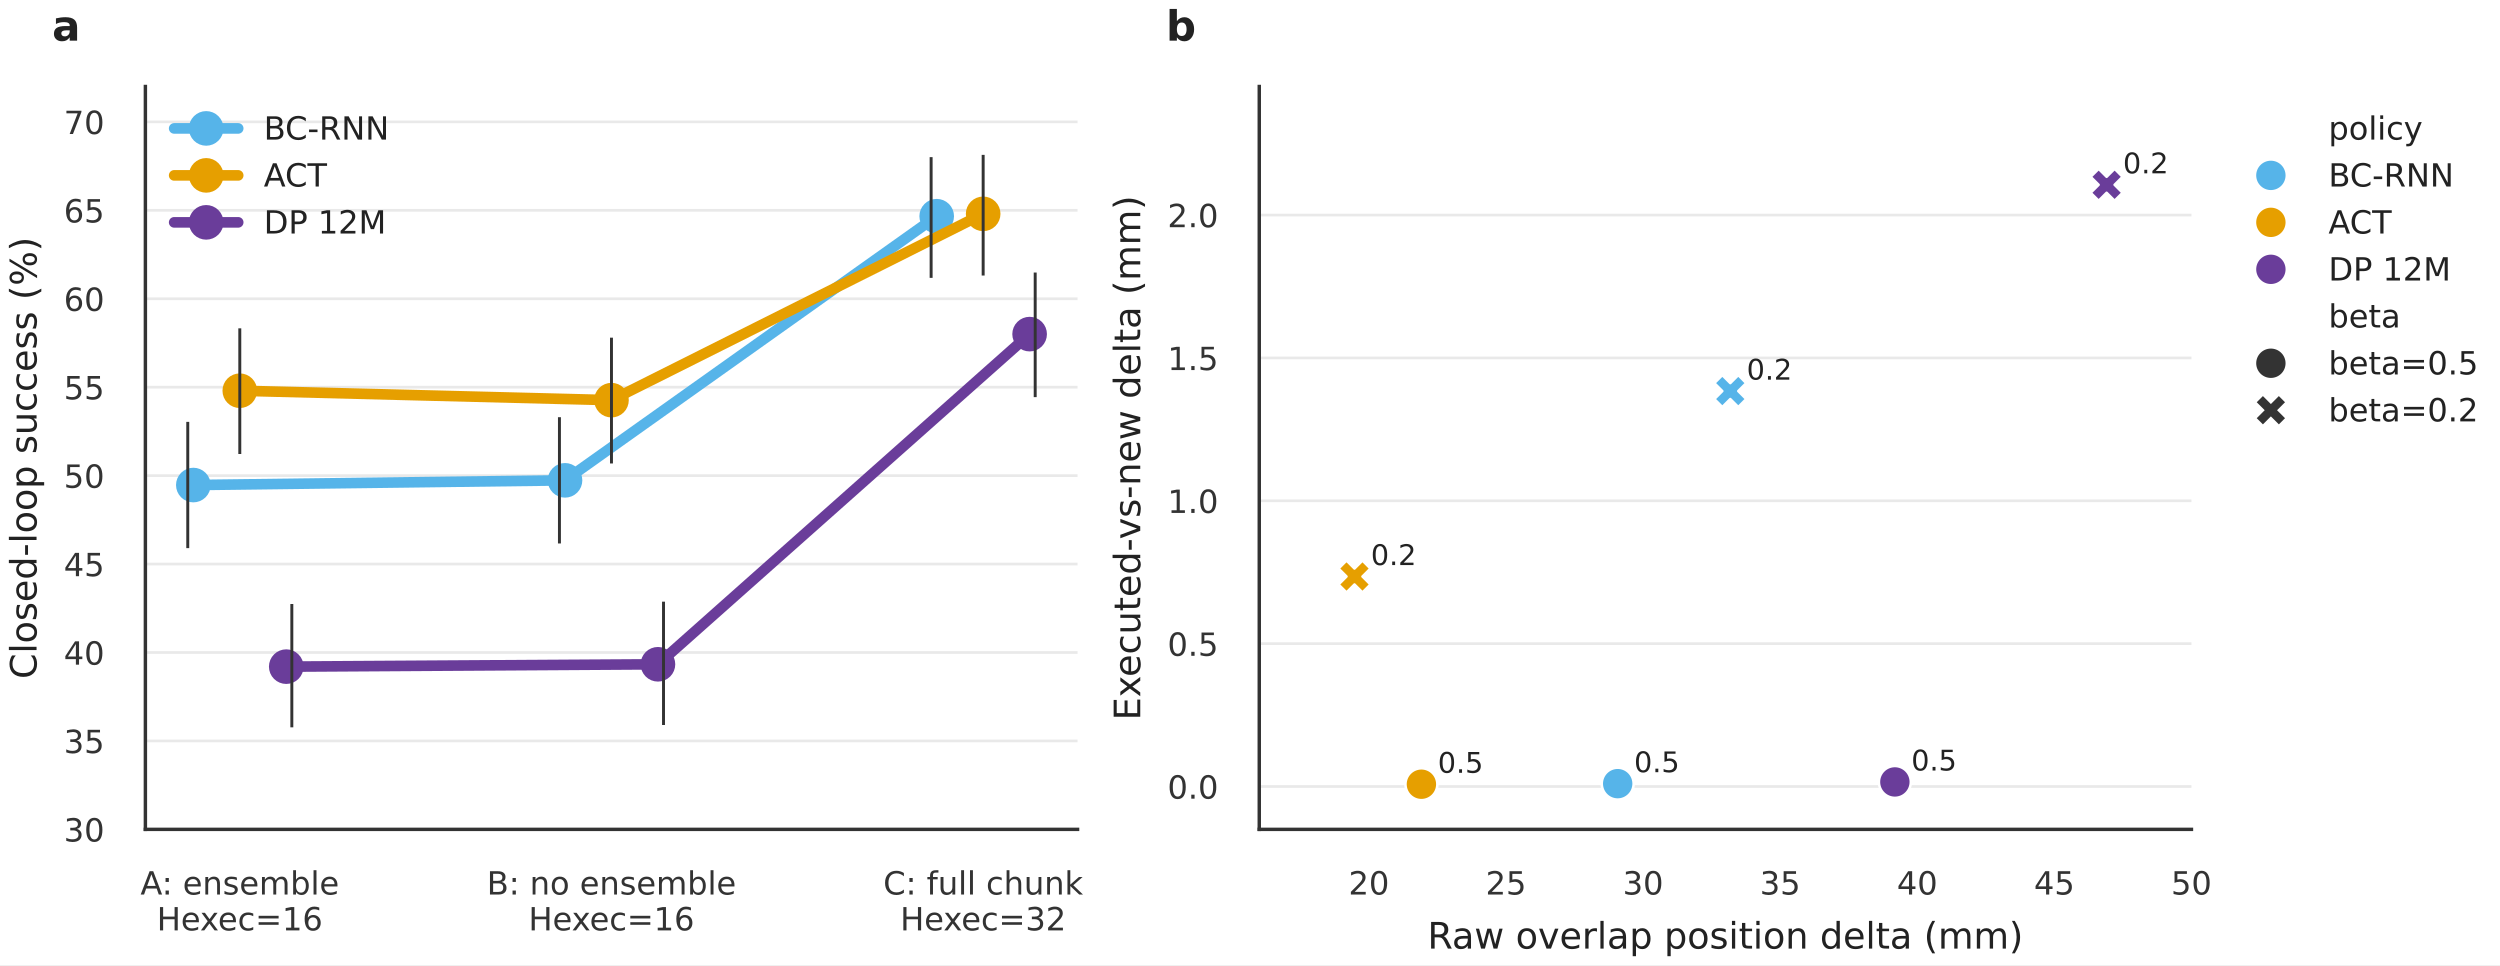
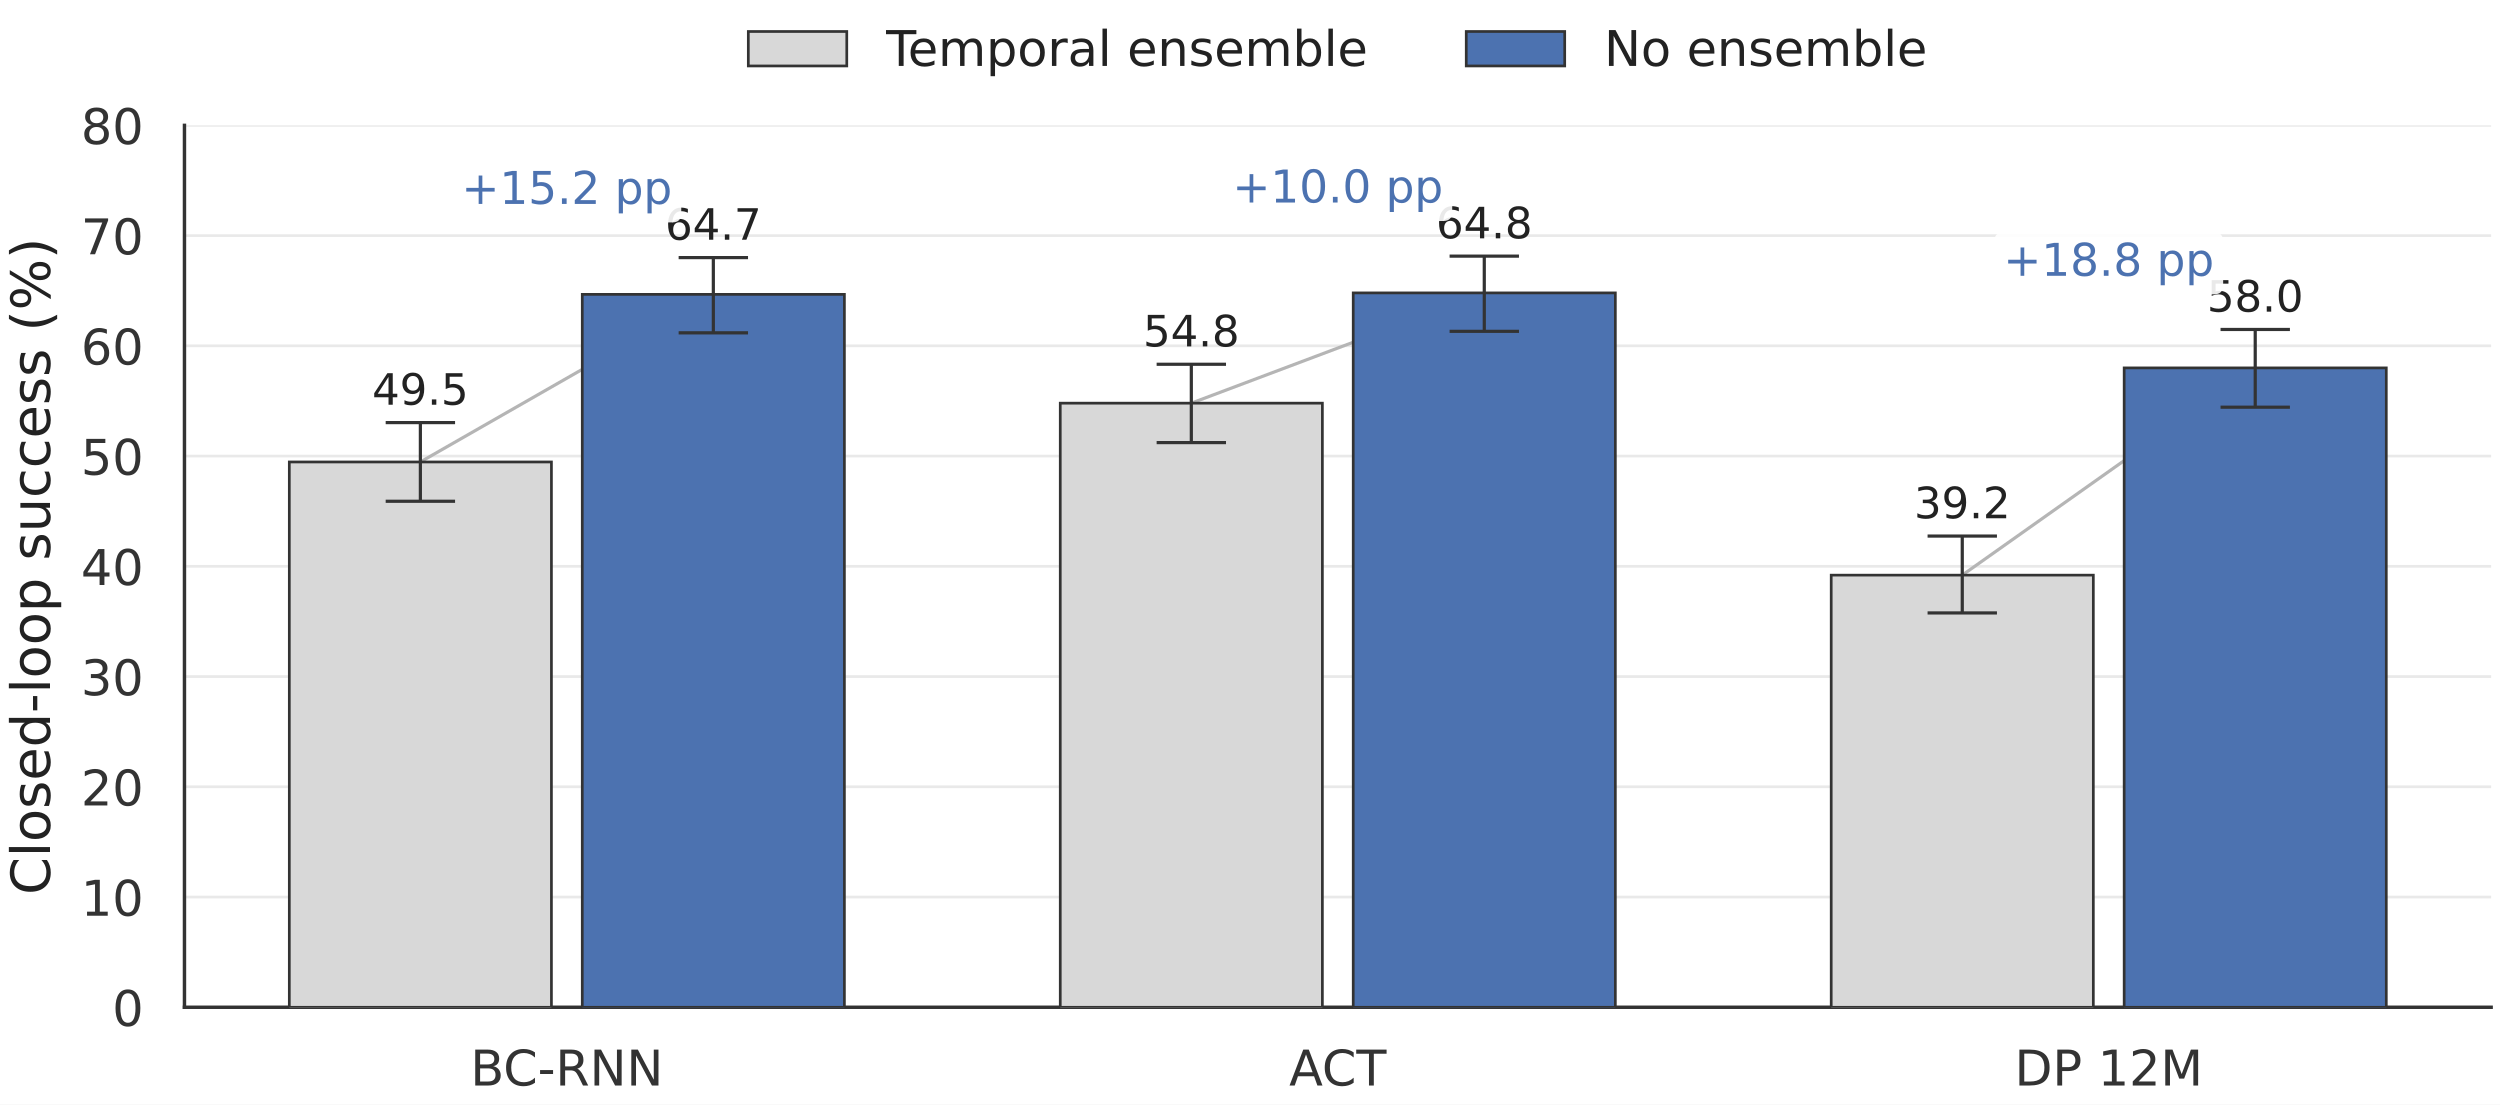
- <svg xmlns="http://www.w3.org/2000/svg" xmlns:xlink="http://www.w3.org/1999/xlink" width="507.836pt" height="196.025pt" viewBox="0 0 507.836 196.025" version="1.1">
+ <svg xmlns="http://www.w3.org/2000/svg" width="507.836pt" height="224.388pt" viewBox="0 0 507.836 224.388" version="1.1">
  <defs>
    <style type="text/css">*{stroke-linejoin: round; stroke-linecap: butt}</style>
  </defs>
  <g id="figure_1">
    <g id="patch_1">
-       <path d="M 0 196.025  L 507.836 196.025  L 507.836 0  L 0 0  z " style="fill: #ffffff" />
+       <path d="M 0 224.388  L 507.836 224.388  L 507.836 0  L 0 0  z " style="fill: #ffffff" />
    </g>
    <g id="axes_1">
      <g id="patch_2">
-         <path d="M 29.533 168.472  L 218.891 168.472  L 218.891 17.571  L 29.533 17.571  z " style="fill: #ffffff" />
+         <path d="M 37.471 204.61  L 506.036 204.61  L 506.036 25.463  L 37.471 25.463  z " style="fill: #ffffff" />
      </g>
      <g id="matplotlib.axis_1">
        <g id="xtick_1">
          <g id="text_1">
-             <text style="font-size: 6.5px; font-family: 'DejaVu Sans'; fill: #333333" transform="translate(28.53249 181.7113)">A: ensemble</text>
-             <text style="font-size: 6.5px; font-family: 'DejaVu Sans'; fill: #333333" transform="translate(31.85562 188.9899)">Hexec=16</text>
+             <text style="font-size: 10px; font-family: 'DejaVu Sans'; text-anchor: middle; fill: #333333" x="115.147" y="220.508" transform="rotate(-0 115.1475 220.5085)">BC-RNN</text>
          </g>
        </g>
        <g id="xtick_2">
          <g id="text_2">
-             <text style="font-size: 6.5px; font-family: 'DejaVu Sans'; fill: #333333" transform="translate(98.88925 181.7113)">B: no ensemble</text>
-             <text style="font-size: 6.5px; font-family: 'DejaVu Sans'; fill: #333333" transform="translate(107.357 188.9899)">Hexec=16</text>
+             <text style="font-size: 10px; font-family: 'DejaVu Sans'; text-anchor: middle; fill: #333333" x="271.753" y="220.508" transform="rotate(-0 271.7533 220.5085)">ACT</text>
          </g>
        </g>
        <g id="xtick_3">
          <g id="text_3">
-             <text style="font-size: 6.5px; font-family: 'DejaVu Sans'; fill: #333333" transform="translate(179.4256 181.7113)">C: full chunk</text>
-             <text style="font-size: 6.5px; font-family: 'DejaVu Sans'; fill: #333333" transform="translate(182.8584 188.9899)">Hexec=32</text>
+             <text style="font-size: 10px; font-family: 'DejaVu Sans'; text-anchor: middle; fill: #333333" x="428.359" y="220.508" transform="rotate(-0 428.3592 220.5085)">DP 12M</text>
          </g>
        </g>
      </g>
      <g id="matplotlib.axis_2">
        <g id="ytick_1">
          <g id="line2d_1">
-             <path d="M 29.533 168.472  L 218.891 168.472  " clip-path="url(#pb93f909be3)" style="fill: none; stroke: #e9e9e9; stroke-width: 0.55; stroke-linecap: round" />
+             <path d="M 37.471 204.61  L 506.036 204.61  " clip-path="url(#pc5e99102f1)" style="fill: none; stroke: #e9e9e9; stroke-width: 0.55; stroke-linecap: round" />
          </g>
          <g id="text_4">
-             <text style="font-size: 6.5px; font-family: 'DejaVu Sans'; text-anchor: end; fill: #333333" x="21.233" y="170.942" transform="rotate(-0 21.23306 170.9418)">30</text>
+             <text style="font-size: 10px; font-family: 'DejaVu Sans'; text-anchor: end; fill: #333333" x="29.171" y="208.409" transform="rotate(-0 29.17094 208.4092)">0</text>
          </g>
        </g>
        <g id="ytick_2">
          <g id="line2d_2">
-             <path d="M 29.533 150.508  L 218.891 150.508  " clip-path="url(#pb93f909be3)" style="fill: none; stroke: #e9e9e9; stroke-width: 0.55; stroke-linecap: round" />
+             <path d="M 37.471 182.217  L 506.036 182.217  " clip-path="url(#pc5e99102f1)" style="fill: none; stroke: #e9e9e9; stroke-width: 0.55; stroke-linecap: round" />
          </g>
          <g id="text_5">
-             <text style="font-size: 6.5px; font-family: 'DejaVu Sans'; text-anchor: end; fill: #333333" x="21.233" y="152.977" transform="rotate(-0 21.23306 152.9774)">35</text>
+             <text style="font-size: 10px; font-family: 'DejaVu Sans'; text-anchor: end; fill: #333333" x="29.171" y="186.016" transform="rotate(-0 29.17094 186.0159)">10</text>
          </g>
        </g>
        <g id="ytick_3">
          <g id="line2d_3">
-             <path d="M 29.533 132.544  L 218.891 132.544  " clip-path="url(#pb93f909be3)" style="fill: none; stroke: #e9e9e9; stroke-width: 0.55; stroke-linecap: round" />
+             <path d="M 37.471 159.823  L 506.036 159.823  " clip-path="url(#pc5e99102f1)" style="fill: none; stroke: #e9e9e9; stroke-width: 0.55; stroke-linecap: round" />
          </g>
          <g id="text_6">
-             <text style="font-size: 6.5px; font-family: 'DejaVu Sans'; text-anchor: end; fill: #333333" x="21.233" y="135.013" transform="rotate(-0 21.23306 135.013)">40</text>
+             <text style="font-size: 10px; font-family: 'DejaVu Sans'; text-anchor: end; fill: #333333" x="29.171" y="163.623" transform="rotate(-0 29.17094 163.6226)">20</text>
          </g>
        </g>
        <g id="ytick_4">
          <g id="line2d_4">
-             <path d="M 29.533 114.579  L 218.891 114.579  " clip-path="url(#pb93f909be3)" style="fill: none; stroke: #e9e9e9; stroke-width: 0.55; stroke-linecap: round" />
+             <path d="M 37.471 137.43  L 506.036 137.43  " clip-path="url(#pc5e99102f1)" style="fill: none; stroke: #e9e9e9; stroke-width: 0.55; stroke-linecap: round" />
          </g>
          <g id="text_7">
-             <text style="font-size: 6.5px; font-family: 'DejaVu Sans'; text-anchor: end; fill: #333333" x="21.233" y="117.049" transform="rotate(-0 21.23306 117.0486)">45</text>
+             <text style="font-size: 10px; font-family: 'DejaVu Sans'; text-anchor: end; fill: #333333" x="29.171" y="141.229" transform="rotate(-0 29.17094 141.2293)">30</text>
          </g>
        </g>
        <g id="ytick_5">
          <g id="line2d_5">
-             <path d="M 29.533 96.615  L 218.891 96.615  " clip-path="url(#pb93f909be3)" style="fill: none; stroke: #e9e9e9; stroke-width: 0.55; stroke-linecap: round" />
+             <path d="M 37.471 115.037  L 506.036 115.037  " clip-path="url(#pc5e99102f1)" style="fill: none; stroke: #e9e9e9; stroke-width: 0.55; stroke-linecap: round" />
          </g>
          <g id="text_8">
-             <text style="font-size: 6.5px; font-family: 'DejaVu Sans'; text-anchor: end; fill: #333333" x="21.233" y="99.084" transform="rotate(-0 21.23306 99.08425)">50</text>
+             <text style="font-size: 10px; font-family: 'DejaVu Sans'; text-anchor: end; fill: #333333" x="29.171" y="118.836" transform="rotate(-0 29.17094 118.836)">40</text>
          </g>
        </g>
        <g id="ytick_6">
          <g id="line2d_6">
-             <path d="M 29.533 78.65  L 218.891 78.65  " clip-path="url(#pb93f909be3)" style="fill: none; stroke: #e9e9e9; stroke-width: 0.55; stroke-linecap: round" />
+             <path d="M 37.471 92.643  L 506.036 92.643  " clip-path="url(#pc5e99102f1)" style="fill: none; stroke: #e9e9e9; stroke-width: 0.55; stroke-linecap: round" />
          </g>
          <g id="text_9">
-             <text style="font-size: 6.5px; font-family: 'DejaVu Sans'; text-anchor: end; fill: #333333" x="21.233" y="81.12" transform="rotate(-0 21.23306 81.11987)">55</text>
+             <text style="font-size: 10px; font-family: 'DejaVu Sans'; text-anchor: end; fill: #333333" x="29.171" y="96.443" transform="rotate(-0 29.17094 96.44263)">50</text>
          </g>
        </g>
        <g id="ytick_7">
          <g id="line2d_7">
-             <path d="M 29.533 60.686  L 218.891 60.686  " clip-path="url(#pb93f909be3)" style="fill: none; stroke: #e9e9e9; stroke-width: 0.55; stroke-linecap: round" />
+             <path d="M 37.471 70.25  L 506.036 70.25  " clip-path="url(#pc5e99102f1)" style="fill: none; stroke: #e9e9e9; stroke-width: 0.55; stroke-linecap: round" />
          </g>
          <g id="text_10">
-             <text style="font-size: 6.5px; font-family: 'DejaVu Sans'; text-anchor: end; fill: #333333" x="21.233" y="63.155" transform="rotate(-0 21.23306 63.15548)">60</text>
+             <text style="font-size: 10px; font-family: 'DejaVu Sans'; text-anchor: end; fill: #333333" x="29.171" y="74.049" transform="rotate(-0 29.17094 74.04931)">60</text>
          </g>
        </g>
        <g id="ytick_8">
          <g id="line2d_8">
-             <path d="M 29.533 42.722  L 218.891 42.722  " clip-path="url(#pb93f909be3)" style="fill: none; stroke: #e9e9e9; stroke-width: 0.55; stroke-linecap: round" />
+             <path d="M 37.471 47.857  L 506.036 47.857  " clip-path="url(#pc5e99102f1)" style="fill: none; stroke: #e9e9e9; stroke-width: 0.55; stroke-linecap: round" />
          </g>
          <g id="text_11">
-             <text style="font-size: 6.5px; font-family: 'DejaVu Sans'; text-anchor: end; fill: #333333" x="21.233" y="45.191" transform="rotate(-0 21.23306 45.19109)">65</text>
+             <text style="font-size: 10px; font-family: 'DejaVu Sans'; text-anchor: end; fill: #333333" x="29.171" y="51.656" transform="rotate(-0 29.17094 51.65599)">70</text>
          </g>
        </g>
        <g id="ytick_9">
          <g id="line2d_9">
-             <path d="M 29.533 24.757  L 218.891 24.757  " clip-path="url(#pb93f909be3)" style="fill: none; stroke: #e9e9e9; stroke-width: 0.55; stroke-linecap: round" />
+             <path d="M 37.471 25.463  L 506.036 25.463  " clip-path="url(#pc5e99102f1)" style="fill: none; stroke: #e9e9e9; stroke-width: 0.55; stroke-linecap: round" />
          </g>
          <g id="text_12">
-             <text style="font-size: 6.5px; font-family: 'DejaVu Sans'; text-anchor: end; fill: #333333" x="21.233" y="27.227" transform="rotate(-0 21.23306 27.2267)">70</text>
+             <text style="font-size: 10px; font-family: 'DejaVu Sans'; text-anchor: end; fill: #333333" x="29.171" y="29.263" transform="rotate(-0 29.17094 29.26267)">80</text>
          </g>
        </g>
        <g id="text_13">
-           <text style="font-size: 7.4px; font-family: 'DejaVu Sans'; text-anchor: middle; fill: #222222" x="7.423" y="93.022" transform="rotate(-90 7.422844 93.02188)">Closed-loop success (%)</text>
+           <text style="font-size: 11px; font-family: 'DejaVu Sans'; text-anchor: middle; fill: #222222" x="10.158" y="115.037" transform="rotate(-90 10.15828 115.0367)">Closed-loop success (%)</text>
        </g>
      </g>
      <g id="line2d_10">
-         <path d="M 39.273 98.531  L 114.774 97.573  L 190.276 43.919  " clip-path="url(#pb93f909be3)" style="fill: none; stroke: #56b4e9; stroke-width: 2.16; stroke-linecap: round" />
-         <defs>
-           <path id="mf80c6d0356" d="M 0 2.707  C 0.718 2.707 1.407 2.422 1.914 1.914  C 2.422 1.407 2.707 0.718 2.707 0  C 2.707 -0.718 2.422 -1.407 1.914 -1.914  C 1.407 -2.422 0.718 -2.707 0 -2.707  C -0.718 -2.707 -1.407 -2.422 -1.914 -1.914  C -2.422 -1.407 -2.707 -0.718 -2.707 0  C -2.707 0.718 -2.422 1.407 -1.914 1.914  C -1.407 2.422 -0.718 2.707 0 2.707  z " style="stroke: #56b4e9; stroke-width: 1.62" />
-         </defs>
-         <g clip-path="url(#pb93f909be3)">
-           <use xlink:href="#mf80c6d0356" x="39.273" y="98.531" style="fill: #56b4e9; stroke: #56b4e9; stroke-width: 1.62" />
-           <use xlink:href="#mf80c6d0356" x="114.774" y="97.573" style="fill: #56b4e9; stroke: #56b4e9; stroke-width: 1.62" />
-           <use xlink:href="#mf80c6d0356" x="190.276" y="43.919" style="fill: #56b4e9; stroke: #56b4e9; stroke-width: 1.62" />
-         </g>
+         <path d="M 85.392 93.838  L 144.903 59.8  " clip-path="url(#pc5e99102f1)" style="fill: none; stroke: #b5b5b5; stroke-width: 0.65; stroke-linecap: round" />
      </g>
      <g id="line2d_11">
-         <path d="M 48.71 79.369  L 124.212 81.285  L 199.713 43.44  " clip-path="url(#pb93f909be3)" style="fill: none; stroke: #e69f00; stroke-width: 2.16; stroke-linecap: round" />
-         <defs>
-           <path id="m7cebb58d5e" d="M 0 2.707  C 0.718 2.707 1.407 2.422 1.914 1.914  C 2.422 1.407 2.707 0.718 2.707 0  C 2.707 -0.718 2.422 -1.407 1.914 -1.914  C 1.407 -2.422 0.718 -2.707 0 -2.707  C -0.718 -2.707 -1.407 -2.422 -1.914 -1.914  C -2.422 -1.407 -2.707 -0.718 -2.707 0  C -2.707 0.718 -2.422 1.407 -1.914 1.914  C -1.407 2.422 -0.718 2.707 0 2.707  z " style="stroke: #e69f00; stroke-width: 1.62" />
-         </defs>
-         <g clip-path="url(#pb93f909be3)">
-           <use xlink:href="#m7cebb58d5e" x="48.71" y="79.369" style="fill: #e69f00; stroke: #e69f00; stroke-width: 1.62" />
-           <use xlink:href="#m7cebb58d5e" x="124.212" y="81.285" style="fill: #e69f00; stroke: #e69f00; stroke-width: 1.62" />
-           <use xlink:href="#m7cebb58d5e" x="199.713" y="43.44" style="fill: #e69f00; stroke: #e69f00; stroke-width: 1.62" />
-         </g>
+         <path d="M 241.998 81.895  L 301.508 59.501  " clip-path="url(#pc5e99102f1)" style="fill: none; stroke: #b5b5b5; stroke-width: 0.65; stroke-linecap: round" />
      </g>
      <g id="line2d_12">
-         <path d="M 58.148 135.418  L 133.65 134.939  L 209.151 67.872  " clip-path="url(#pb93f909be3)" style="fill: none; stroke: #6a3d9a; stroke-width: 2.16; stroke-linecap: round" />
-         <defs>
-           <path id="md1344ade50" d="M 0 2.707  C 0.718 2.707 1.407 2.422 1.914 1.914  C 2.422 1.407 2.707 0.718 2.707 0  C 2.707 -0.718 2.422 -1.407 1.914 -1.914  C 1.407 -2.422 0.718 -2.707 0 -2.707  C -0.718 -2.707 -1.407 -2.422 -1.914 -1.914  C -2.422 -1.407 -2.707 -0.718 -2.707 0  C -2.707 0.718 -2.422 1.407 -1.914 1.914  C -1.407 2.422 -0.718 2.707 0 2.707  z " style="stroke: #6a3d9a; stroke-width: 1.62" />
-         </defs>
-         <g clip-path="url(#pb93f909be3)">
-           <use xlink:href="#md1344ade50" x="58.148" y="135.418" style="fill: #6a3d9a; stroke: #6a3d9a; stroke-width: 1.62" />
-           <use xlink:href="#md1344ade50" x="133.65" y="134.939" style="fill: #6a3d9a; stroke: #6a3d9a; stroke-width: 1.62" />
-           <use xlink:href="#md1344ade50" x="209.151" y="67.872" style="fill: #6a3d9a; stroke: #6a3d9a; stroke-width: 1.62" />
-         </g>
-       </g>
-       <g id="line2d_13" />
-       <g id="line2d_14" />
-       <g id="line2d_15" />
+         <path d="M 398.604 116.828  L 458.114 74.729  " clip-path="url(#pc5e99102f1)" style="fill: none; stroke: #b5b5b5; stroke-width: 0.65; stroke-linecap: round" />
+       </g>
+       <g id="patch_3">
+         <path d="M 37.471 204.61  L 37.471 25.463  " style="fill: none; stroke: #333333; stroke-width: 0.7; stroke-linejoin: miter; stroke-linecap: square" />
+       </g>
+       <g id="patch_4">
+         <path d="M 37.471 204.61  L 506.036 204.61  " style="fill: none; stroke: #333333; stroke-width: 0.7; stroke-linejoin: miter; stroke-linecap: square" />
+       </g>
+       <g id="patch_5">
+         <path d="M 58.769 204.61  L 112.015 204.61  L 112.015 93.838  L 58.769 93.838  z " clip-path="url(#pc5e99102f1)" style="fill: #d8d8d8; stroke: #333333; stroke-width: 0.55; stroke-linejoin: miter" />
+       </g>
+       <g id="text_14">
+         <text style="font-size: 8.8px; font-family: 'DejaVu Sans'; text-anchor: middle; fill: #222222" x="85.392" y="82.218" transform="rotate(-0 85.39234 82.2176)">49.5</text>
+       </g>
+       <g id="patch_6">
+         <path d="M 118.28 204.61  L 171.526 204.61  L 171.526 59.8  L 118.28 59.8  z " clip-path="url(#pc5e99102f1)" style="fill: #4c72b0; stroke: #333333; stroke-width: 0.55; stroke-linejoin: miter" />
+       </g>
+       <g id="text_15">
+         <text style="font-size: 8.8px; font-family: 'DejaVu Sans'; text-anchor: middle; fill: #222222" x="144.903" y="48.703" transform="rotate(-0 144.9026 48.70253)">64.7</text>
+       </g>
+       <g id="patch_7">
+         <path d="M 215.375 204.61  L 268.621 204.61  L 268.621 81.895  L 215.375 81.895  z " clip-path="url(#pc5e99102f1)" style="fill: #d8d8d8; stroke: #333333; stroke-width: 0.55; stroke-linejoin: miter" />
+       </g>
+       <g id="text_16">
+         <text style="font-size: 8.8px; font-family: 'DejaVu Sans'; text-anchor: middle; fill: #222222" x="241.998" y="70.372" transform="rotate(-0 241.9982 70.37163)">54.8</text>
+       </g>
+       <g id="patch_8">
+         <path d="M 274.885 204.61  L 328.131 204.61  L 328.131 59.501  L 274.885 59.501  z " clip-path="url(#pc5e99102f1)" style="fill: #4c72b0; stroke: #333333; stroke-width: 0.55; stroke-linejoin: miter" />
+       </g>
+       <g id="text_17">
+         <text style="font-size: 8.8px; font-family: 'DejaVu Sans'; text-anchor: middle; fill: #222222" x="301.508" y="48.412" transform="rotate(-0 301.5085 48.41201)">64.8</text>
+       </g>
+       <g id="patch_9">
+         <path d="M 371.981 204.61  L 425.227 204.61  L 425.227 116.828  L 371.981 116.828  z " clip-path="url(#pc5e99102f1)" style="fill: #d8d8d8; stroke: #333333; stroke-width: 0.55; stroke-linejoin: miter" />
+       </g>
+       <g id="text_18">
+         <text style="font-size: 8.8px; font-family: 'DejaVu Sans'; text-anchor: middle; fill: #222222" x="398.604" y="105.278" transform="rotate(-0 398.6041 105.2782)">39.2</text>
+       </g>
+       <g id="patch_10">
+         <path d="M 431.491 204.61  L 484.737 204.61  L 484.737 74.729  L 431.491 74.729  z " clip-path="url(#pc5e99102f1)" style="fill: #4c72b0; stroke: #333333; stroke-width: 0.55; stroke-linejoin: miter" />
+       </g>
+       <g id="text_19">
+         <text style="font-size: 8.8px; font-family: 'DejaVu Sans'; text-anchor: middle; fill: #222222" x="458.114" y="63.308" transform="rotate(-0 458.1143 63.308)">58.0</text>
+       </g>
      <g id="LineCollection_1">
-         <path d="M 38.14 111.345  L 38.14 85.698  " clip-path="url(#pb93f909be3)" style="fill: none; stroke: #333333; stroke-width: 0.6" />
+         <path d="M 85.392 101.824  L 85.392 85.839  " clip-path="url(#pc5e99102f1)" style="fill: none; stroke: #333333; stroke-width: 0.65" />
      </g>
      <g id="LineCollection_2">
-         <path d="M 113.642 110.392  L 113.642 84.744  " clip-path="url(#pb93f909be3)" style="fill: none; stroke: #333333; stroke-width: 0.6" />
+         <path d="M 78.345 101.824  L 92.44 101.824  " clip-path="url(#pc5e99102f1)" style="fill: none; stroke: #333333; stroke-width: 0.65" />
+         <path d="M 78.345 85.839  L 92.44 85.839  " clip-path="url(#pc5e99102f1)" style="fill: none; stroke: #333333; stroke-width: 0.65" />
      </g>
      <g id="LineCollection_3">
-         <path d="M 189.143 56.451  L 189.143 31.925  " clip-path="url(#pb93f909be3)" style="fill: none; stroke: #333333; stroke-width: 0.6" />
+         <path d="M 144.903 67.61  L 144.903 52.324  " clip-path="url(#pc5e99102f1)" style="fill: none; stroke: #333333; stroke-width: 0.65" />
      </g>
      <g id="LineCollection_4">
-         <path d="M 48.71 92.222  L 48.71 66.692  " clip-path="url(#pb93f909be3)" style="fill: none; stroke: #333333; stroke-width: 0.6" />
+         <path d="M 137.855 67.61  L 151.95 67.61  " clip-path="url(#pc5e99102f1)" style="fill: none; stroke: #333333; stroke-width: 0.65" />
+         <path d="M 137.855 52.324  L 151.95 52.324  " clip-path="url(#pc5e99102f1)" style="fill: none; stroke: #333333; stroke-width: 0.65" />
      </g>
      <g id="LineCollection_5">
-         <path d="M 124.212 94.141  L 124.212 68.586  " clip-path="url(#pb93f909be3)" style="fill: none; stroke: #333333; stroke-width: 0.6" />
+         <path d="M 241.998 89.906  L 241.998 73.993  " clip-path="url(#pc5e99102f1)" style="fill: none; stroke: #333333; stroke-width: 0.65" />
      </g>
      <g id="LineCollection_6">
-         <path d="M 199.713 55.964  L 199.713 31.459  " clip-path="url(#pb93f909be3)" style="fill: none; stroke: #333333; stroke-width: 0.6" />
+         <path d="M 234.951 89.906  L 249.045 89.906  " clip-path="url(#pc5e99102f1)" style="fill: none; stroke: #333333; stroke-width: 0.65" />
+         <path d="M 234.951 73.993  L 249.045 73.993  " clip-path="url(#pc5e99102f1)" style="fill: none; stroke: #333333; stroke-width: 0.65" />
      </g>
      <g id="LineCollection_7">
-         <path d="M 59.281 147.743  L 59.281 122.697  " clip-path="url(#pb93f909be3)" style="fill: none; stroke: #333333; stroke-width: 0.6" />
+         <path d="M 301.508 67.307  L 301.508 52.034  " clip-path="url(#pc5e99102f1)" style="fill: none; stroke: #333333; stroke-width: 0.65" />
      </g>
      <g id="LineCollection_8">
-         <path d="M 134.782 147.274  L 134.782 122.213  " clip-path="url(#pb93f909be3)" style="fill: none; stroke: #333333; stroke-width: 0.6" />
+         <path d="M 294.461 67.307  L 308.556 67.307  " clip-path="url(#pc5e99102f1)" style="fill: none; stroke: #333333; stroke-width: 0.65" />
+         <path d="M 294.461 52.034  L 308.556 52.034  " clip-path="url(#pc5e99102f1)" style="fill: none; stroke: #333333; stroke-width: 0.65" />
      </g>
      <g id="LineCollection_9">
-         <path d="M 210.283 80.678  L 210.283 55.358  " clip-path="url(#pb93f909be3)" style="fill: none; stroke: #333333; stroke-width: 0.6" />
-       </g>
-       <g id="patch_3">
-         <path d="M 29.533 168.472  L 29.533 17.571  " style="fill: none; stroke: #333333; stroke-width: 0.7; stroke-linejoin: miter; stroke-linecap: square" />
-       </g>
-       <g id="patch_4">
-         <path d="M 29.533 168.472  L 218.891 168.472  " style="fill: none; stroke: #333333; stroke-width: 0.7; stroke-linejoin: miter; stroke-linecap: square" />
-       </g>
-       <g id="text_14">
-         <text style="font-weight: 700; font-size: 8.5px; font-family: 'DejaVu Sans'; text-anchor: start; fill: #222222" x="10.597" y="8.259" transform="rotate(-0 10.59731 8.258672)">a</text>
+         <path d="M 398.604 124.51  L 398.604 108.9  " clip-path="url(#pc5e99102f1)" style="fill: none; stroke: #333333; stroke-width: 0.65" />
+       </g>
+       <g id="LineCollection_10">
+         <path d="M 391.557 124.51  L 405.651 124.51  " clip-path="url(#pc5e99102f1)" style="fill: none; stroke: #333333; stroke-width: 0.65" />
+         <path d="M 391.557 108.9  L 405.651 108.9  " clip-path="url(#pc5e99102f1)" style="fill: none; stroke: #333333; stroke-width: 0.65" />
+       </g>
+       <g id="LineCollection_11">
+         <path d="M 458.114 82.711  L 458.114 66.93  " clip-path="url(#pc5e99102f1)" style="fill: none; stroke: #333333; stroke-width: 0.65" />
+       </g>
+       <g id="LineCollection_12">
+         <path d="M 451.067 82.711  L 465.162 82.711  " clip-path="url(#pc5e99102f1)" style="fill: none; stroke: #333333; stroke-width: 0.65" />
+         <path d="M 451.067 66.93  L 465.162 66.93  " clip-path="url(#pc5e99102f1)" style="fill: none; stroke: #333333; stroke-width: 0.65" />
+       </g>
+       <g id="text_20">
+         <g id="patch_11">
+           <path d="M 93.748 45.18  L 136.547 45.18  Q 138.387 45.18 138.387 43.34  L 138.387 34.436  Q 138.387 32.596 136.547 32.596  L 93.748 32.596  Q 91.908 32.596 91.908 34.436  L 91.908 43.34  Q 91.908 45.18 93.748 45.18  z " style="fill: #ffffff; opacity: 0.9" />
+         </g>
+         <text style="font-size: 9.2px; font-family: 'DejaVu Sans'; text-anchor: middle; fill: #4c72b0" x="115.147" y="41.427" transform="rotate(-0 115.1475 41.42675)">+15.2 pp</text>
+       </g>
+       <g id="text_21">
+         <g id="patch_12">
+           <path d="M 250.354 44.89  L 293.153 44.89  Q 294.993 44.89 294.993 43.05  L 294.993 34.146  Q 294.993 32.306 293.153 32.306  L 250.354 32.306  Q 248.514 32.306 248.514 34.146  L 248.514 43.05  Q 248.514 44.89 250.354 44.89  z " style="fill: #ffffff; opacity: 0.9" />
+         </g>
+         <text style="font-size: 9.2px; font-family: 'DejaVu Sans'; text-anchor: middle; fill: #4c72b0" x="271.753" y="41.136" transform="rotate(-0 271.7533 41.13623)">+10.0 pp</text>
+       </g>
+       <g id="text_22">
+         <g id="patch_13">
+           <path d="M 406.96 59.786  L 449.759 59.786  Q 451.599 59.786 451.599 57.946  L 451.599 49.042  Q 451.599 47.202 449.759 47.202  L 406.96 47.202  Q 405.12 47.202 405.12 49.042  L 405.12 57.946  Q 405.12 59.786 406.96 59.786  z " style="fill: #ffffff; opacity: 0.9" />
+         </g>
+         <text style="font-size: 9.2px; font-family: 'DejaVu Sans'; text-anchor: middle; fill: #4c72b0" x="428.359" y="56.032" transform="rotate(-0 428.3592 56.03223)">+18.8 pp</text>
      </g>
      <g id="legend_1">
-         <g id="line2d_16">
-           <path d="M 35.383 26.085  L 41.883 26.085  L 48.383 26.085  " style="fill: none; stroke: #56b4e9; stroke-width: 2.16; stroke-linecap: round" />
-           <g>
-             <use xlink:href="#mf80c6d0356" x="41.883" y="26.085" style="fill: #56b4e9; stroke: #56b4e9; stroke-width: 1.62" />
-           </g>
-         </g>
-         <g id="text_15">
-           <text style="font-size: 6.5px; font-family: 'DejaVu Sans'; text-anchor: start; fill: #222222" x="53.583" y="28.36" transform="rotate(-0 53.58306 28.36043)">BC-RNN</text>
-         </g>
-         <g id="line2d_17">
-           <path d="M 35.383 35.626  L 41.883 35.626  L 48.383 35.626  " style="fill: none; stroke: #e69f00; stroke-width: 2.16; stroke-linecap: round" />
-           <g>
-             <use xlink:href="#m7cebb58d5e" x="41.883" y="35.626" style="fill: #e69f00; stroke: #e69f00; stroke-width: 1.62" />
-           </g>
-         </g>
-         <g id="text_16">
-           <text style="font-size: 6.5px; font-family: 'DejaVu Sans'; text-anchor: start; fill: #222222" x="53.583" y="37.901" transform="rotate(-0 53.58306 37.90122)">ACT</text>
-         </g>
-         <g id="line2d_18">
-           <path d="M 35.383 45.167  L 41.883 45.167  L 48.383 45.167  " style="fill: none; stroke: #6a3d9a; stroke-width: 2.16; stroke-linecap: round" />
-           <g>
-             <use xlink:href="#md1344ade50" x="41.883" y="45.167" style="fill: #6a3d9a; stroke: #6a3d9a; stroke-width: 1.62" />
-           </g>
-         </g>
-         <g id="text_17">
-           <text style="font-size: 6.5px; font-family: 'DejaVu Sans'; text-anchor: start; fill: #222222" x="53.583" y="47.442" transform="rotate(-0 53.58306 47.442)">DP 12M</text>
-         </g>
-       </g>
-     </g>
-     <g id="axes_2">
-       <g id="patch_5">
-         <path d="M 255.8 168.472  L 445.157 168.472  L 445.157 17.571  L 255.8 17.571  z " style="fill: #ffffff" />
-       </g>
-       <g id="matplotlib.axis_3">
-         <g id="xtick_4">
-           <g id="text_18">
-             <text style="font-size: 6.5px; font-family: 'DejaVu Sans'; text-anchor: middle; fill: #333333" x="278.077" y="181.711" transform="rotate(-0 278.077 181.7113)">20</text>
-           </g>
-         </g>
-         <g id="xtick_5">
-           <g id="text_19">
-             <text style="font-size: 6.5px; font-family: 'DejaVu Sans'; text-anchor: middle; fill: #333333" x="305.924" y="181.711" transform="rotate(-0 305.9237 181.7113)">25</text>
-           </g>
-         </g>
-         <g id="xtick_6">
-           <g id="text_20">
-             <text style="font-size: 6.5px; font-family: 'DejaVu Sans'; text-anchor: middle; fill: #333333" x="333.77" y="181.711" transform="rotate(-0 333.7704 181.7113)">30</text>
-           </g>
-         </g>
-         <g id="xtick_7">
-           <g id="text_21">
-             <text style="font-size: 6.5px; font-family: 'DejaVu Sans'; text-anchor: middle; fill: #333333" x="361.617" y="181.711" transform="rotate(-0 361.6171 181.7113)">35</text>
-           </g>
-         </g>
-         <g id="xtick_8">
-           <g id="text_22">
-             <text style="font-size: 6.5px; font-family: 'DejaVu Sans'; text-anchor: middle; fill: #333333" x="389.464" y="181.711" transform="rotate(-0 389.4638 181.7113)">40</text>
-           </g>
-         </g>
-         <g id="xtick_9">
-           <g id="text_23">
-             <text style="font-size: 6.5px; font-family: 'DejaVu Sans'; text-anchor: middle; fill: #333333" x="417.31" y="181.711" transform="rotate(-0 417.3105 181.7113)">45</text>
-           </g>
-         </g>
-         <g id="xtick_10">
-           <g id="text_24">
-             <text style="font-size: 6.5px; font-family: 'DejaVu Sans'; text-anchor: middle; fill: #333333" x="445.157" y="181.711" transform="rotate(-0 445.1572 181.7113)">50</text>
-           </g>
-         </g>
-         <g id="text_25">
-           <text style="font-size: 7.4px; font-family: 'DejaVu Sans'; text-anchor: middle; fill: #222222" x="350.478" y="192.686" transform="rotate(-0 350.4784 192.6859)">Raw overlap position delta (mm)</text>
-         </g>
-       </g>
-       <g id="matplotlib.axis_4">
-         <g id="ytick_10">
-           <g id="line2d_19">
-             <path d="M 255.8 159.766  L 445.157 159.766  " clip-path="url(#p4ba0444f2f)" style="fill: none; stroke: #e9e9e9; stroke-width: 0.55; stroke-linecap: round" />
-           </g>
-           <g id="text_26">
-             <text style="font-size: 6.5px; font-family: 'DejaVu Sans'; text-anchor: end; fill: #333333" x="247.5" y="162.236" transform="rotate(-0 247.4996 162.236)">0.0</text>
-           </g>
-         </g>
-         <g id="ytick_11">
-           <g id="line2d_20">
-             <path d="M 255.8 130.747  L 445.157 130.747  " clip-path="url(#p4ba0444f2f)" style="fill: none; stroke: #e9e9e9; stroke-width: 0.55; stroke-linecap: round" />
-           </g>
-           <g id="text_27">
-             <text style="font-size: 6.5px; font-family: 'DejaVu Sans'; text-anchor: end; fill: #333333" x="247.5" y="133.217" transform="rotate(-0 247.4996 133.2166)">0.5</text>
-           </g>
-         </g>
-         <g id="ytick_12">
-           <g id="line2d_21">
-             <path d="M 255.8 101.728  L 445.157 101.728  " clip-path="url(#p4ba0444f2f)" style="fill: none; stroke: #e9e9e9; stroke-width: 0.55; stroke-linecap: round" />
-           </g>
-           <g id="text_28">
-             <text style="font-size: 6.5px; font-family: 'DejaVu Sans'; text-anchor: end; fill: #333333" x="247.5" y="104.197" transform="rotate(-0 247.4996 104.1972)">1.0</text>
-           </g>
-         </g>
-         <g id="ytick_13">
-           <g id="line2d_22">
-             <path d="M 255.8 72.708  L 445.157 72.708  " clip-path="url(#p4ba0444f2f)" style="fill: none; stroke: #e9e9e9; stroke-width: 0.55; stroke-linecap: round" />
-           </g>
-           <g id="text_29">
-             <text style="font-size: 6.5px; font-family: 'DejaVu Sans'; text-anchor: end; fill: #333333" x="247.5" y="75.178" transform="rotate(-0 247.4996 75.1778)">1.5</text>
-           </g>
-         </g>
-         <g id="ytick_14">
-           <g id="line2d_23">
-             <path d="M 255.8 43.689  L 445.157 43.689  " clip-path="url(#p4ba0444f2f)" style="fill: none; stroke: #e9e9e9; stroke-width: 0.55; stroke-linecap: round" />
-           </g>
-           <g id="text_30">
-             <text style="font-size: 6.5px; font-family: 'DejaVu Sans'; text-anchor: end; fill: #333333" x="247.5" y="46.158" transform="rotate(-0 247.4996 46.1584)">2.0</text>
-           </g>
-         </g>
-         <g id="text_31">
-           <text style="font-size: 7.4px; font-family: 'DejaVu Sans'; text-anchor: middle; fill: #222222" x="231.624" y="93.022" transform="rotate(-90 231.6236 93.02188)">Executed-vs-new delta (mm)</text>
-         </g>
-       </g>
-       <g id="PathCollection_1">
-         <path d="M 328.608 162.426  C 329.467 162.426 330.291 162.085 330.899 161.477  C 331.507 160.87 331.848 160.045 331.848 159.186  C 331.848 158.327 331.507 157.502 330.899 156.895  C 330.291 156.287 329.467 155.946 328.608 155.946  C 327.748 155.946 326.924 156.287 326.316 156.895  C 325.709 157.502 325.367 158.327 325.367 159.186  C 325.367 160.045 325.709 160.87 326.316 161.477  C 326.924 162.085 327.748 162.426 328.608 162.426  z " clip-path="url(#p4ba0444f2f)" style="fill: #56b4e9; stroke: #ffffff; stroke-width: 0.518" />
-         <path d="M 349.861 82.681  L 351.481 81.061  L 353.101 82.681  L 354.721 81.061  L 353.101 79.441  L 354.721 77.821  L 353.101 76.2  L 351.481 77.821  L 349.861 76.2  L 348.24 77.821  L 349.861 79.441  L 348.24 81.061  z " clip-path="url(#p4ba0444f2f)" style="fill: #56b4e9; stroke: #ffffff; stroke-width: 0.518" />
-         <path d="M 288.737 162.543  C 289.596 162.543 290.42 162.201 291.028 161.593  C 291.636 160.986 291.977 160.162 291.977 159.302  C 291.977 158.443 291.636 157.619 291.028 157.011  C 290.42 156.403 289.596 156.062 288.737 156.062  C 287.877 156.062 287.053 156.403 286.445 157.011  C 285.838 157.619 285.496 158.443 285.496 159.302  C 285.496 160.162 285.838 160.986 286.445 161.593  C 287.053 162.201 287.877 162.543 288.737 162.543  z " clip-path="url(#p4ba0444f2f)" style="fill: #e69f00; stroke: #ffffff; stroke-width: 0.518" />
-         <path d="M 273.522 120.348  L 275.142 118.728  L 276.762 120.348  L 278.382 118.728  L 276.762 117.108  L 278.382 115.488  L 276.762 113.868  L 275.142 115.488  L 273.522 113.868  L 271.902 115.488  L 273.522 117.108  L 271.902 118.728  z " clip-path="url(#p4ba0444f2f)" style="fill: #e69f00; stroke: #ffffff; stroke-width: 0.518" />
-         <path d="M 384.914 162.078  C 385.773 162.078 386.597 161.737 387.205 161.129  C 387.813 160.522 388.154 159.697 388.154 158.838  C 388.154 157.979 387.813 157.154 387.205 156.547  C 386.597 155.939 385.773 155.598 384.914 155.598  C 384.054 155.598 383.23 155.939 382.622 156.547  C 382.015 157.154 381.673 157.979 381.673 158.838  C 381.673 159.697 382.015 160.522 382.622 161.129  C 383.23 161.737 384.054 162.078 384.914 162.078  z " clip-path="url(#p4ba0444f2f)" style="fill: #6a3d9a; stroke: #ffffff; stroke-width: 0.518" />
-         <path d="M 426.305 40.777  L 427.926 39.157  L 429.546 40.777  L 431.166 39.157  L 429.546 37.537  L 431.166 35.917  L 429.546 34.296  L 427.926 35.917  L 426.305 34.296  L 424.685 35.917  L 426.305 37.537  L 424.685 39.157  z " clip-path="url(#p4ba0444f2f)" style="fill: #6a3d9a; stroke: #ffffff; stroke-width: 0.518" />
-       </g>
-       <g id="line2d_24" />
-       <g id="line2d_25" />
-       <g id="line2d_26" />
-       <g id="line2d_27" />
-       <g id="line2d_28" />
-       <g id="line2d_29" />
-       <g id="line2d_30" />
-       <g id="patch_6">
-         <path d="M 255.8 168.472  L 255.8 17.571  " style="fill: none; stroke: #333333; stroke-width: 0.7; stroke-linejoin: miter; stroke-linecap: square" />
-       </g>
-       <g id="patch_7">
-         <path d="M 255.8 168.472  L 445.157 168.472  " style="fill: none; stroke: #333333; stroke-width: 0.7; stroke-linejoin: miter; stroke-linecap: square" />
-       </g>
-       <g id="text_32">
-         <text style="font-size: 5.8px; font-family: 'DejaVu Sans'; text-anchor: start; fill: #222222" x="331.949" y="156.865" transform="rotate(-0 331.9492 156.8646)">0.5</text>
-       </g>
-       <g id="text_33">
-         <text style="font-size: 5.8px; font-family: 'DejaVu Sans'; text-anchor: start; fill: #222222" x="354.822" y="77.119" transform="rotate(-0 354.8225 77.11925)">0.2</text>
-       </g>
-       <g id="text_34">
-         <text style="font-size: 5.8px; font-family: 'DejaVu Sans'; text-anchor: start; fill: #222222" x="292.078" y="156.981" transform="rotate(-0 292.0783 156.9806)">0.5</text>
-       </g>
-       <g id="text_35">
-         <text style="font-size: 5.8px; font-family: 'DejaVu Sans'; text-anchor: start; fill: #222222" x="278.484" y="114.786" transform="rotate(-0 278.4835 114.7864)">0.2</text>
-       </g>
-       <g id="text_36">
-         <text style="font-size: 5.8px; font-family: 'DejaVu Sans'; text-anchor: start; fill: #222222" x="388.255" y="156.516" transform="rotate(-0 388.2552 156.5163)">0.5</text>
-       </g>
-       <g id="text_37">
-         <text style="font-size: 5.8px; font-family: 'DejaVu Sans'; text-anchor: start; fill: #222222" x="431.267" y="35.215" transform="rotate(-0 431.2672 35.21524)">0.2</text>
-       </g>
-       <g id="text_38">
-         <text style="font-weight: 700; font-size: 8.5px; font-family: 'DejaVu Sans'; text-anchor: start; fill: #222222" x="236.864" y="8.259" transform="rotate(-0 236.8639 8.258672)">b</text>
-       </g>
-       <g id="legend_2">
-         <g id="line2d_31" />
-         <g id="text_39">
-           <text style="font-size: 6.5px; font-family: 'DejaVu Sans'; text-anchor: start; fill: #222222" x="472.994" y="28.36" transform="rotate(-0 472.9943 28.36043)">policy</text>
-         </g>
-         <g id="line2d_32">
-           <defs>
-             <path id="m181a9ed3fe" d="M 0 3.24  C 0.859 3.24 1.684 2.899 2.291 2.291  C 2.899 1.684 3.24 0.859 3.24 0  C 3.24 -0.859 2.899 -1.684 2.291 -2.291  C 1.684 -2.899 0.859 -3.24 0 -3.24  C -0.859 -3.24 -1.684 -2.899 -2.291 -2.291  C -2.899 -1.684 -3.24 -0.859 -3.24 0  C -3.24 0.859 -2.899 1.684 -2.291 2.291  C -1.684 2.899 -0.859 3.24 0 3.24  z " style="stroke: #ffffff; stroke-width: 0.518" />
-           </defs>
-           <g>
-             <use xlink:href="#m181a9ed3fe" x="461.294" y="35.626" style="fill: #56b4e9; stroke: #ffffff; stroke-width: 0.518" />
-           </g>
-         </g>
-         <g id="text_40">
-           <text style="font-size: 6.5px; font-family: 'DejaVu Sans'; text-anchor: start; fill: #222222" x="472.994" y="37.901" transform="rotate(-0 472.9943 37.90122)">BC-RNN</text>
-         </g>
-         <g id="line2d_33">
-           <defs>
-             <path id="m09fc0bb413" d="M 0 3.24  C 0.859 3.24 1.684 2.899 2.291 2.291  C 2.899 1.684 3.24 0.859 3.24 0  C 3.24 -0.859 2.899 -1.684 2.291 -2.291  C 1.684 -2.899 0.859 -3.24 0 -3.24  C -0.859 -3.24 -1.684 -2.899 -2.291 -2.291  C -2.899 -1.684 -3.24 -0.859 -3.24 0  C -3.24 0.859 -2.899 1.684 -2.291 2.291  C -1.684 2.899 -0.859 3.24 0 3.24  z " style="stroke: #ffffff; stroke-width: 0.518" />
-           </defs>
-           <g>
-             <use xlink:href="#m09fc0bb413" x="461.294" y="45.167" style="fill: #e69f00; stroke: #ffffff; stroke-width: 0.518" />
-           </g>
-         </g>
-         <g id="text_41">
-           <text style="font-size: 6.5px; font-family: 'DejaVu Sans'; text-anchor: start; fill: #222222" x="472.994" y="47.442" transform="rotate(-0 472.9943 47.442)">ACT</text>
-         </g>
-         <g id="line2d_34">
-           <defs>
-             <path id="m0ead89ba33" d="M 0 3.24  C 0.859 3.24 1.684 2.899 2.291 2.291  C 2.899 1.684 3.24 0.859 3.24 0  C 3.24 -0.859 2.899 -1.684 2.291 -2.291  C 1.684 -2.899 0.859 -3.24 0 -3.24  C -0.859 -3.24 -1.684 -2.899 -2.291 -2.291  C -2.899 -1.684 -3.24 -0.859 -3.24 0  C -3.24 0.859 -2.899 1.684 -2.291 2.291  C -1.684 2.899 -0.859 3.24 0 3.24  z " style="stroke: #ffffff; stroke-width: 0.518" />
-           </defs>
-           <g>
-             <use xlink:href="#m0ead89ba33" x="461.294" y="54.708" style="fill: #6a3d9a; stroke: #ffffff; stroke-width: 0.518" />
-           </g>
-         </g>
-         <g id="text_42">
-           <text style="font-size: 6.5px; font-family: 'DejaVu Sans'; text-anchor: start; fill: #222222" x="472.994" y="56.983" transform="rotate(-0 472.9943 56.98278)">DP 12M</text>
-         </g>
-         <g id="line2d_35" />
-         <g id="text_43">
-           <text style="font-size: 6.5px; font-family: 'DejaVu Sans'; text-anchor: start; fill: #222222" x="472.994" y="66.524" transform="rotate(-0 472.9943 66.52356)">beta</text>
-         </g>
-         <g id="line2d_36">
-           <defs>
-             <path id="mada64038bc" d="M 0 3.24  C 0.859 3.24 1.684 2.899 2.291 2.291  C 2.899 1.684 3.24 0.859 3.24 0  C 3.24 -0.859 2.899 -1.684 2.291 -2.291  C 1.684 -2.899 0.859 -3.24 0 -3.24  C -0.859 -3.24 -1.684 -2.899 -2.291 -2.291  C -2.899 -1.684 -3.24 -0.859 -3.24 0  C -3.24 0.859 -2.899 1.684 -2.291 2.291  C -1.684 2.899 -0.859 3.24 0 3.24  z " style="stroke: #ffffff; stroke-width: 0.518" />
-           </defs>
-           <g>
-             <use xlink:href="#mada64038bc" x="461.294" y="73.789" style="fill: #333333; stroke: #ffffff; stroke-width: 0.518" />
-           </g>
-         </g>
-         <g id="text_44">
-           <text style="font-size: 6.5px; font-family: 'DejaVu Sans'; text-anchor: start; fill: #222222" x="472.994" y="76.064" transform="rotate(-0 472.9943 76.06434)">beta=0.5</text>
-         </g>
-         <g id="line2d_37">
-           <defs>
-             <path id="md9d6da043c" d="M -1.62 3.24  L 0 1.62  L 1.62 3.24  L 3.24 1.62  L 1.62 0  L 3.24 -1.62  L 1.62 -3.24  L 0 -1.62  L -1.62 -3.24  L -3.24 -1.62  L -1.62 0  L -3.24 1.62  z " style="stroke: #ffffff; stroke-width: 0.518; stroke-linejoin: miter" />
-           </defs>
-           <g>
-             <use xlink:href="#md9d6da043c" x="461.294" y="83.33" style="fill: #333333; stroke: #ffffff; stroke-width: 0.518; stroke-linejoin: miter" />
-           </g>
-         </g>
-         <g id="text_45">
-           <text style="font-size: 6.5px; font-family: 'DejaVu Sans'; text-anchor: start; fill: #222222" x="472.994" y="85.605" transform="rotate(-0 472.9943 85.60512)">beta=0.2</text>
+         <g id="patch_14">
+           <path d="M 152.009 13.398  L 172.009 13.398  L 172.009 6.398  L 152.009 6.398  z " style="fill: #d8d8d8; stroke: #333333; stroke-width: 0.55; stroke-linejoin: miter" />
+         </g>
+         <g id="text_23">
+           <text style="font-size: 10px; font-family: 'DejaVu Sans'; text-anchor: start; fill: #222222" x="180.009" y="13.398" transform="rotate(-0 180.0088 13.39844)">Temporal ensemble</text>
+         </g>
+         <g id="patch_15">
+           <path d="M 297.846 13.398  L 317.846 13.398  L 317.846 6.398  L 297.846 6.398  z " style="fill: #4c72b0; stroke: #333333; stroke-width: 0.55; stroke-linejoin: miter" />
+         </g>
+         <g id="text_24">
+           <text style="font-size: 10px; font-family: 'DejaVu Sans'; text-anchor: start; fill: #222222" x="325.846" y="13.398" transform="rotate(-0 325.8463 13.39844)">No ensemble</text>
        </g>
      </g>
    </g>
  </g>
  <defs>
-     <clipPath id="pb93f909be3">
-       <rect x="29.533" y="17.571" width="189.358" height="150.901" />
-     </clipPath>
-     <clipPath id="p4ba0444f2f">
-       <rect x="255.8" y="17.571" width="189.358" height="150.901" />
+     <clipPath id="pc5e99102f1">
+       <rect x="37.471" y="25.463" width="468.565" height="179.147" />
    </clipPath>
  </defs>
</svg>
